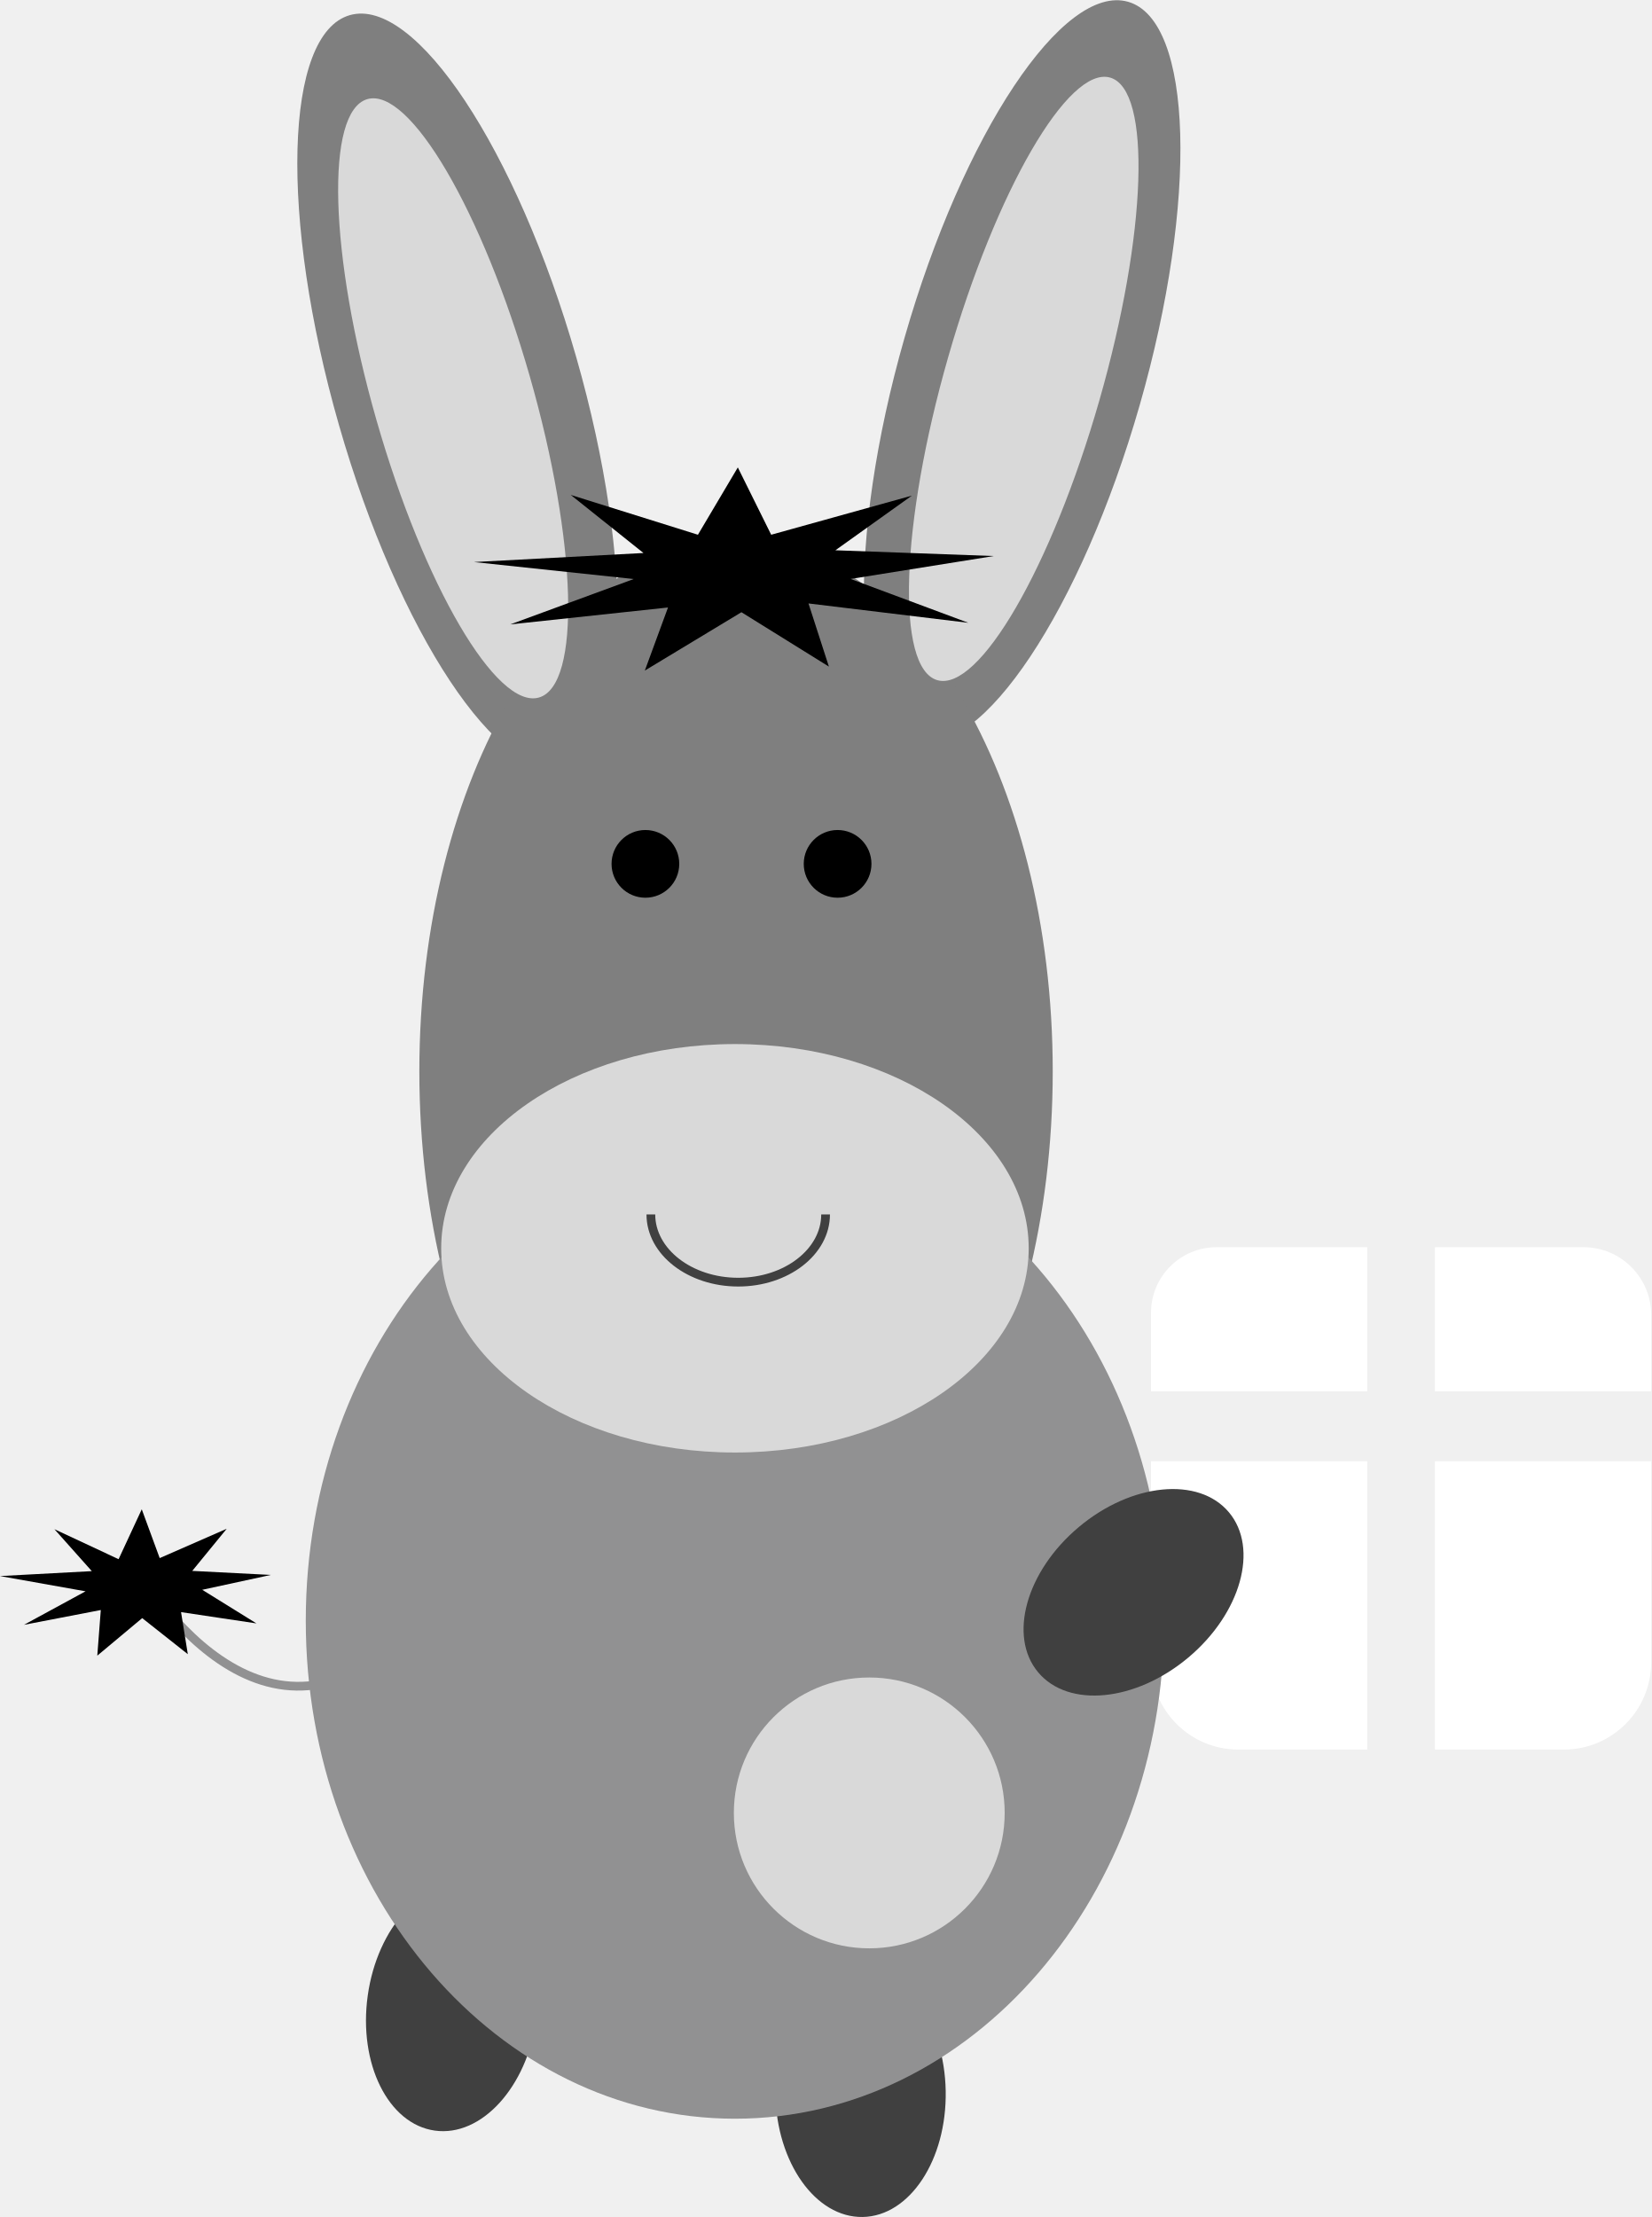
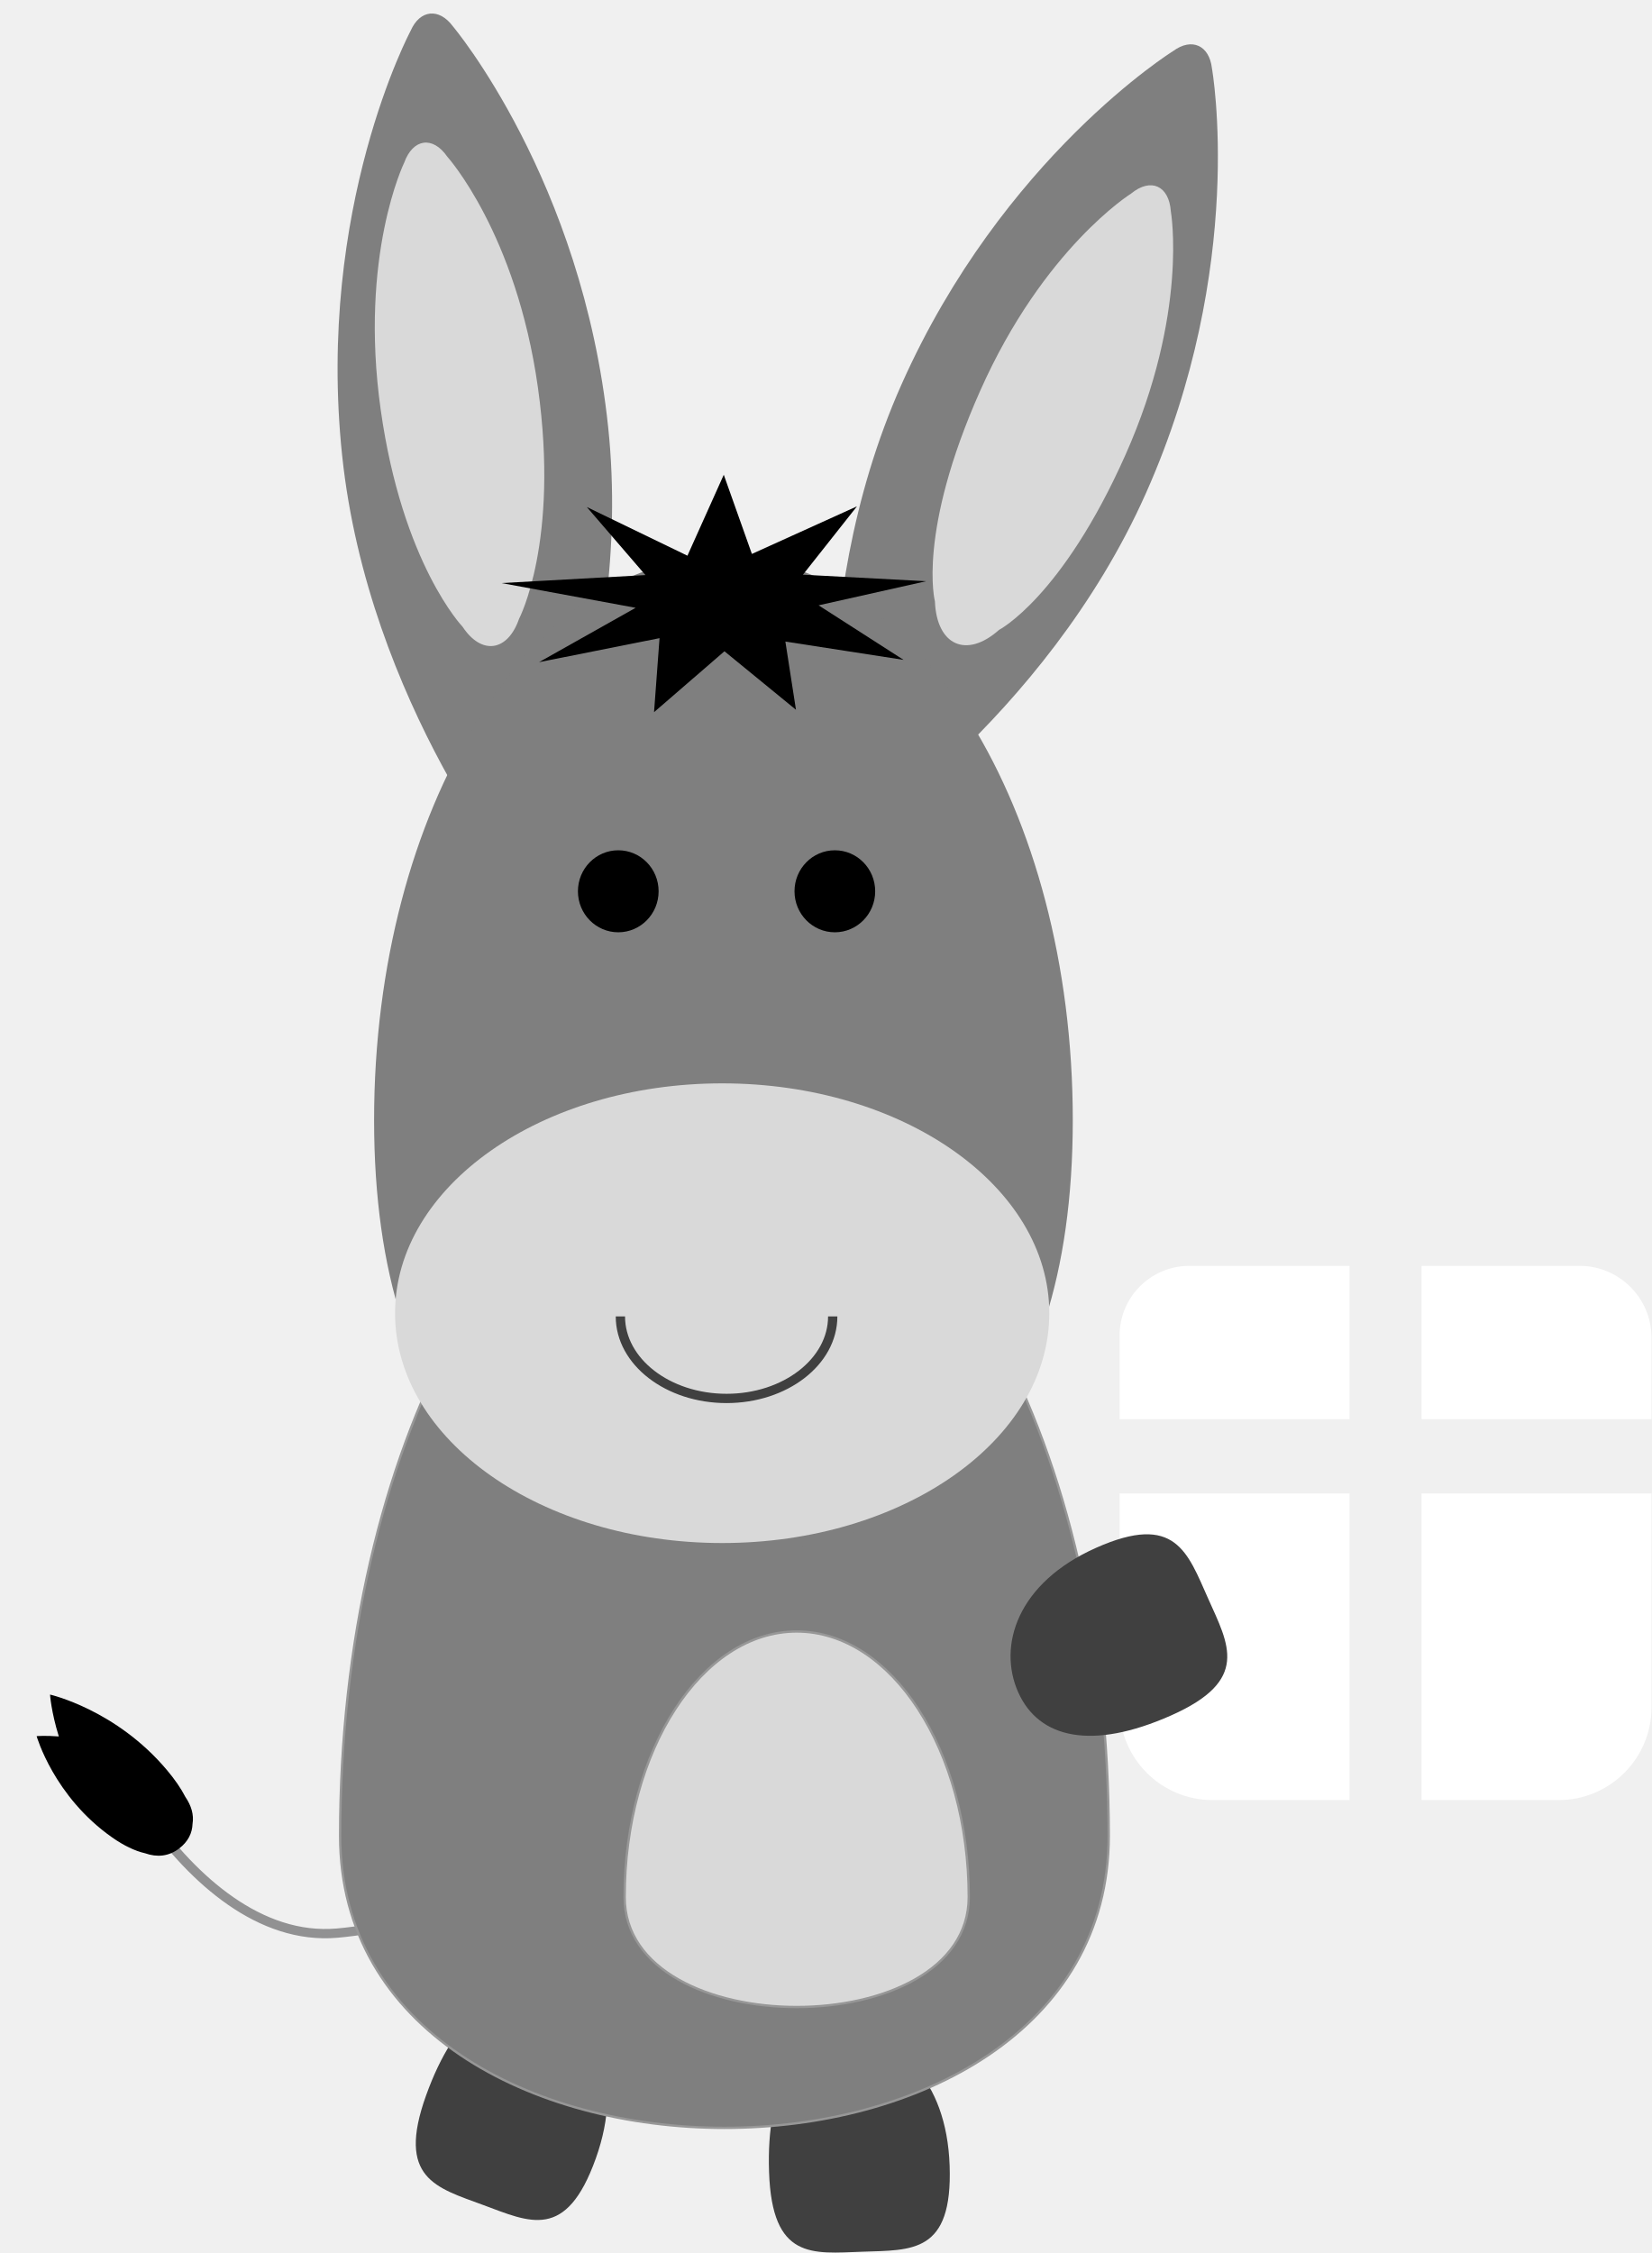
- <svg xmlns="http://www.w3.org/2000/svg" width="756px" height="1015px" viewBox="0 0 756 1015" version="1.1">
-   <description>Created with Sketch (http://www.bohemiancoding.com/sketch)</description>
+ <svg xmlns="http://www.w3.org/2000/svg" width="711px" height="970px" viewBox="0 0 711 970" version="1.1">
  <defs />
  <g id="Page-1" stroke="none" stroke-width="1" fill="none" fill-rule="evenodd">
-     <g id="Group-+-Rectangle-8-+-Group" transform="translate(0, -15)">
-       <g id="Group-+-Rectangle-8" transform="translate(527, 586)" fill="#FFFFFF">
-         <g id="Group">
-           <path d="M56.5,230 L40,230 C17.899,230 0,212.093 0,190.003 L0,145.499 L0,145.499 L0,98 L99,98 L99,145.499 L99,183.501 L99,230 L56.5,230 Z" id="Rectangle-7" />
-           <path d="M130,184.001 L130,145.499 L130,145.499 L130,98 L229,98 L229,145.499 L229,190.003 C229,212.098 211.092,230 189,230 L172.5,230 L130,230 L130,184.001 Z" id="Rectangle-7" />
-           <path d="M62.499,0 L30.002,0 C13.433,0 0,13.436 0,30.007 L0,35.497 L0,35.497 L0,66 L32.501,66 L62.499,66 L99,66 L99,0 L62.499,0 Z" id="Rectangle-7" />
-           <g id="Rectangle-7" transform="translate(130, 0)">
-             <path d="M38.004,66 L65.496,66 L65.496,66 L99,66 L99,34.003 L99,30.995 C99,13.877 85.123,0 67.992,0 L38.004,0 L0,0 L0,66 L38.004,66 Z" />
+     <g id="Group-8" transform="translate(2, 0)">
+       <g id="Group-7">
+         <path d="M329.089,935.194 C327.788,897.334 340.907,877.785 362.374,877.023 C383.842,876.261 405.529,894.575 406.83,932.435 C408.131,970.295 390.651,968.686 369.184,969.448 C347.716,970.21 330.389,973.054 329.089,935.194" id="Oval-2" fill="#404040" />
+         <path d="M181.388,902.281 C194.135,866.682 213.504,853.552 233.689,861.02 C253.874,868.487 267.233,893.726 254.486,929.324 C241.739,964.923 226.125,956.775 205.94,949.307 C185.755,941.839 168.641,937.879 181.388,902.281" id="Oval-2" fill="#404040" />
+         <g id="Group-6">
+           <g id="Group-5" transform="translate(0, 724.7251)">
+             <path d="M62.158,57.606 C81.139,84.296 109.814,110.505 143.198,107.551 C181.843,104.132 245.643,82.238 224.238,69.046" id="Path-1" stroke="#919192" stroke-width="4" />
+             <path d="M50.001,81.091 C53.563,79.377 56.08,76.189 57.706,71.902 C59.639,68.247 61.262,63.84 62.593,58.873 C71.416,25.948 60.371,-1.066 60.371,-1.066 C60.371,-1.066 54.611,3.546 47.777,12.367 C44.772,7.287 42.4,4.472 42.4,4.472 C42.4,4.472 25.325,25.434 25.325,56.187 C25.325,62.1 26.146,67.393 27.881,71.656 C29.352,76.93 32.603,80.775 37.986,82.477 C42.57,83.927 46.563,83.325 50.001,81.091 Z" id="Combined-Shape" fill="#000000" transform="translate(45.6429, 41.10853) rotate(-55) translate(-45.6429, -41.10853) " />
+           </g>
+           <g id="Group" transform="translate(307.1338, 0)">
+             <path d="M128.734,382.499 C128.734,382.499 186.322,295.558 186.322,188.31 C186.322,81.063 137.867,9.627 137.867,9.627 C132.823,1.063 124.511,0.985 119.601,9.627 C119.601,9.627 71.146,81.063 71.146,188.31 C71.146,295.558 128.734,382.499 128.734,382.499 Z" id="Oval-11" fill="#7F7F7F" transform="translate(128.734, 195.3429) rotate(-336) translate(-128.734, -195.3429) " />
+             <path d="M131.298,273.395 C139.639,290.305 153.723,290.575 161.504,273.395 C161.504,273.395 180.579,249.617 180.579,182.514 C180.579,115.411 155.774,78.675 155.774,78.675 C150.597,68.921 141.985,68.807 137.028,78.675 C137.028,78.675 112.223,115.411 112.223,182.514 C112.223,249.617 131.298,273.395 131.298,273.395 Z" id="Oval-11" fill="#D9D9D9" transform="translate(146.401, 176.9143) rotate(-336) translate(-146.401, -176.9143) " />
+           </g>
+           <g id="Group-2" transform="translate(126.1442, 7.433078)">
+             <path d="M77.298,376.686 C77.298,376.686 134.885,289.744 134.885,182.497 C134.885,75.249 86.431,3.813 86.431,3.813 C81.387,-4.75 73.075,-4.829 68.165,3.813 C68.165,3.813 19.71,75.249 19.71,182.497 C19.71,289.744 77.298,376.686 77.298,376.686 Z" id="Oval-11" fill="#7F7F7F" transform="translate(77.29781, 190.9705) rotate(-6) translate(-77.29781, -190.9705) " />
+             <path d="M59.959,264.315 C65.135,274.069 73.747,274.183 78.705,264.315 C78.705,264.315 103.51,227.579 103.51,160.476 C103.51,93.373 81.616,62.991 81.616,62.991 C74.832,49.727 63.466,49.538 57.041,63.004 C57.041,63.004 35.154,93.373 35.154,160.476 C35.154,227.579 59.959,264.315 59.959,264.315 Z" id="Oval-11" fill="#D9D9D9" transform="translate(69.33177, 162.3236) scale(1, -1) rotate(-352) translate(-69.33177, -162.3236) " />
+           </g>
+           <g id="Group-4" transform="translate(144.426, 486.8666)" stroke="#979797">
+             <path d="M330.9,303.533 C330.9,135.896 256.826,0 165.45,0 C74.075,0 0,135.896 0,303.533 C0,471.169 330.9,471.169 330.9,303.533 Z" id="Oval-15" fill="#7F7F7F" />
+             <path d="M270.631,329.877 C270.631,266.741 237.468,215.559 196.559,215.559 C155.651,215.559 122.488,266.741 122.488,329.877 C122.488,393.013 270.631,393.013 270.631,329.877 Z" id="Oval-15" fill="#D9D9D9" />
+           </g>
+           <g id="Group-3" transform="translate(159.0514, 204.4096)">
+             <path d="M150.398,464.61 C233.46,464.61 300.795,411.743 300.795,277.811 C300.795,143.88 233.46,35.307 150.398,35.307 C67.335,35.307 0,143.88 0,277.811 C0,411.743 67.335,464.61 150.398,464.61 Z" id="Oval-1" fill="#7F7F7F" />
+             <path d="M198.357,196.977 C207.949,196.977 215.725,189.073 215.725,179.323 C215.725,169.573 207.949,161.669 198.357,161.669 C188.765,161.669 180.99,169.573 180.99,179.323 C180.99,189.073 188.765,196.977 198.357,196.977 Z" id="Oval-9" fill="#000000" />
+             <path d="M105.12,196.977 C114.712,196.977 122.488,189.073 122.488,179.323 C122.488,169.573 114.712,161.669 105.12,161.669 C95.528,161.669 87.753,169.573 87.753,179.323 C87.753,189.073 95.528,196.977 105.12,196.977 Z" id="Oval-9" fill="#000000" />
+             <polygon id="Path-3" fill="#000000" points="91.584 13.886 134.897 34.838 150.542 0 162.646 34.075 207.882 13.591 184.618 43.016 237.663 45.825 191.36 56.205 227.949 79.688 177.062 71.805 181.621 101.171 150.836 75.989 120.521 102.205 122.888 70.34 71.006 80.678 112.6 57.271 54.845 46.624 116.816 43.181" />
+             <path d="M149.853,459.922 C227.63,459.922 290.68,415.619 290.68,360.969 C290.68,306.319 227.63,262.016 149.853,262.016 C72.076,262.016 9.026,306.319 9.026,360.969 C9.026,415.619 72.076,459.922 149.853,459.922 Z" id="Oval-7" fill="#D9D9D9" />
+             <path d="M106.034,362.363 C106.034,381.862 126.497,397.67 151.739,397.67 C176.981,397.67 197.443,381.862 197.443,362.363" id="Oval-11" stroke="#404040" stroke-width="4" />
          </g>
        </g>
      </g>
-       <g id="Group">
-         <path d="M468,361 C498.928,361 524,282.202 524,185 C524,87.798 498.928,9 468,9 C437.072,9 412,87.798 412,185 C412,282.202 437.072,361 468,361 Z" id="Oval-11" fill="#7F7F7F" transform="translate(468, 185) rotate(16) translate(-468, -185) " />
-         <path d="M209.5,373 C240.704,373 266,292.859 266,194 C266,95.141 240.704,15 209.5,15 C178.296,15 153,95.141 153,194 C153,292.859 178.296,373 209.5,373 Z" id="Oval-11" fill="#7F7F7F" transform="translate(209.5, 194) rotate(-16) translate(-209.5, -194) " />
-         <path d="M394,1012 C425.48,1012 451,994.539 451,973 C451,951.461 425.48,934 394,934 C362.52,934 337,951.461 337,973 C337,994.539 362.52,1012 394,1012 Z" id="Oval-2" fill="#404040" transform="translate(394, 973) rotate(-91) translate(-394, -973) " />
-         <path d="M207,973 C238.48,973 264,955.539 264,934 C264,912.461 238.48,895 207,895 C175.52,895 150,912.461 150,934 C150,955.539 175.52,973 207,973 Z" id="Oval-2" fill="#404040" transform="translate(207, 934) rotate(-82) translate(-207, -934) " />
-         <ellipse id="Oval-1" fill="#7F7F7F" cx="337" cy="505.5" rx="145" ry="243.5" />
-         <circle id="Oval-9" fill="#000000" cx="295.5" cy="410.5" r="15.5" />
-         <circle id="Oval-9" fill="#000000" cx="383.5" cy="410.5" r="15.5" />
-         <path d="M70,744 C86.657,766.874 111.822,789.336 141.12,786.804 C175.035,783.874 231.025,765.11 212.241,753.804" id="Path-1" stroke="#919192" stroke-width="4" />
-         <path d="M24.919,715.103 L54.297,728.838 L64.908,706 L73.118,728.338 L103.8,714.91 L88.021,734.199 L124,736.041 L92.594,742.845 L117.411,758.239 L82.896,753.072 L85.988,772.322 L65.107,755.814 L44.546,773 L46.151,752.111 L10.961,758.888 L39.173,743.544 L4.4962514e-15,736.564 L42.033,734.307 L24.919,715.103 Z" id="Path-3" fill="#000000" />
-         <ellipse id="Oval-1" fill="#919192" cx="336.5" cy="757" rx="196.5" ry="228" />
-         <path d="M336.5,680 C410.782,680 471,638.139 471,586.5 C471,534.861 410.782,493 336.5,493 C262.218,493 202,534.861 202,586.5 C202,638.139 262.218,680 336.5,680 Z" id="Oval-7" fill="#D9D9D9" />
-         <path d="M398,907 C432.242,907 460,879.242 460,845 C460,810.758 432.242,783 398,783 C363.758,783 336,810.758 336,845 C336,879.242 363.758,907 398,907 Z" id="Oval-6" fill="#D9D9D9" />
-         <path d="M298,571 C298,588.121 315.909,602 338,602 C360.091,602 378,588.121 378,571" id="Oval-11" stroke="#404040" stroke-width="4" />
-         <path d="M519,783 C550.48,783 576,765.539 576,744 C576,722.461 550.48,705 519,705 C487.52,705 462,722.461 462,744 C462,765.539 487.52,783 519,783 Z" id="Oval-2" fill="#404040" transform="translate(519, 744) rotate(-40) translate(-519, -744) " />
-         <path d="M207.5,340 C227.658,340 244,276.201 244,197.5 C244,118.799 227.658,55 207.5,55 C187.342,55 171,118.799 171,197.5 C171,276.201 187.342,340 207.5,340 Z" id="Oval-11" fill="#D9D9D9" transform="translate(207, 197.5) rotate(-16) translate(-207, -197.5) " />
-         <path d="M469,332 C488.882,332 505,267.753 505,188.5 C505,109.247 488.882,45 469,45 C449.118,45 433,109.247 433,188.5 C433,267.753 449.118,332 469,332 Z" id="Oval-11" fill="#D9D9D9" transform="translate(469, 187.5) rotate(16) translate(-469, -187.5) " />
-         <path d="M261.307,241.586 L319.551,259.82 L337.816,229 L353.091,259.82 L417.515,241.91 L382.493,266.928 L455,269.57 L389.463,280.053 L443.354,300.135 L370.174,291.272 L379.515,320.184 L339.469,295.29 L295.239,322 L305.851,293.127 L233.637,300.869 L290.159,280.094 L217,272.323 L294.622,268.181 L261.307,241.586 Z" id="Path-2" fill="#000000" />
+       <g id="Group" transform="translate(418, 545)">
+         <path d="M118.5,230 L102,230 C79.899,230 62,212.093 62,190.003 L62,145.499 L62,98 L161,98 L161,145.499 L161,183.501 L161,230 L118.5,230 Z" id="Rectangle-7" fill="#FFFFFF" />
+         <path d="M192,184.001 L192,145.499 L192,98 L291,98 L291,145.499 L291,190.003 C291,212.098 273.092,230 251,230 L234.5,230 L192,230 L192,184.001 Z" id="Rectangle-7" fill="#FFFFFF" />
+         <path d="M124.499,0 L92.002,0 C75.433,0 62,13.436 62,30.007 L62,35.497 L62,66 L94.501,66 L124.499,66 L161,66 L161,0 L124.499,0 Z" id="Rectangle-7" fill="#FFFFFF" />
+         <g id="Rectangle-7" transform="translate(192, 0)" fill="#FFFFFF">
+           <path d="M38.004,66 L65.496,66 L99,66 L99,34.003 L99,30.995 C99,13.877 85.123,0 67.992,0 L38.004,0 L0,0 L0,66 L38.004,66 Z" />
+         </g>
+         <path d="M13.035,162.84 C14.159,141.036 33.998,120.672 71.217,122.654 C108.435,124.637 105.335,142.196 104.21,164.001 C103.086,185.805 104.364,203.598 67.146,201.615 C29.927,199.633 11.911,184.645 13.035,162.84 Z" id="Oval-2" fill="#404040" transform="translate(58.88741, 162.1434) rotate(-27) translate(-58.88741, -162.1434) " />
      </g>
    </g>
  </g>
</svg>
